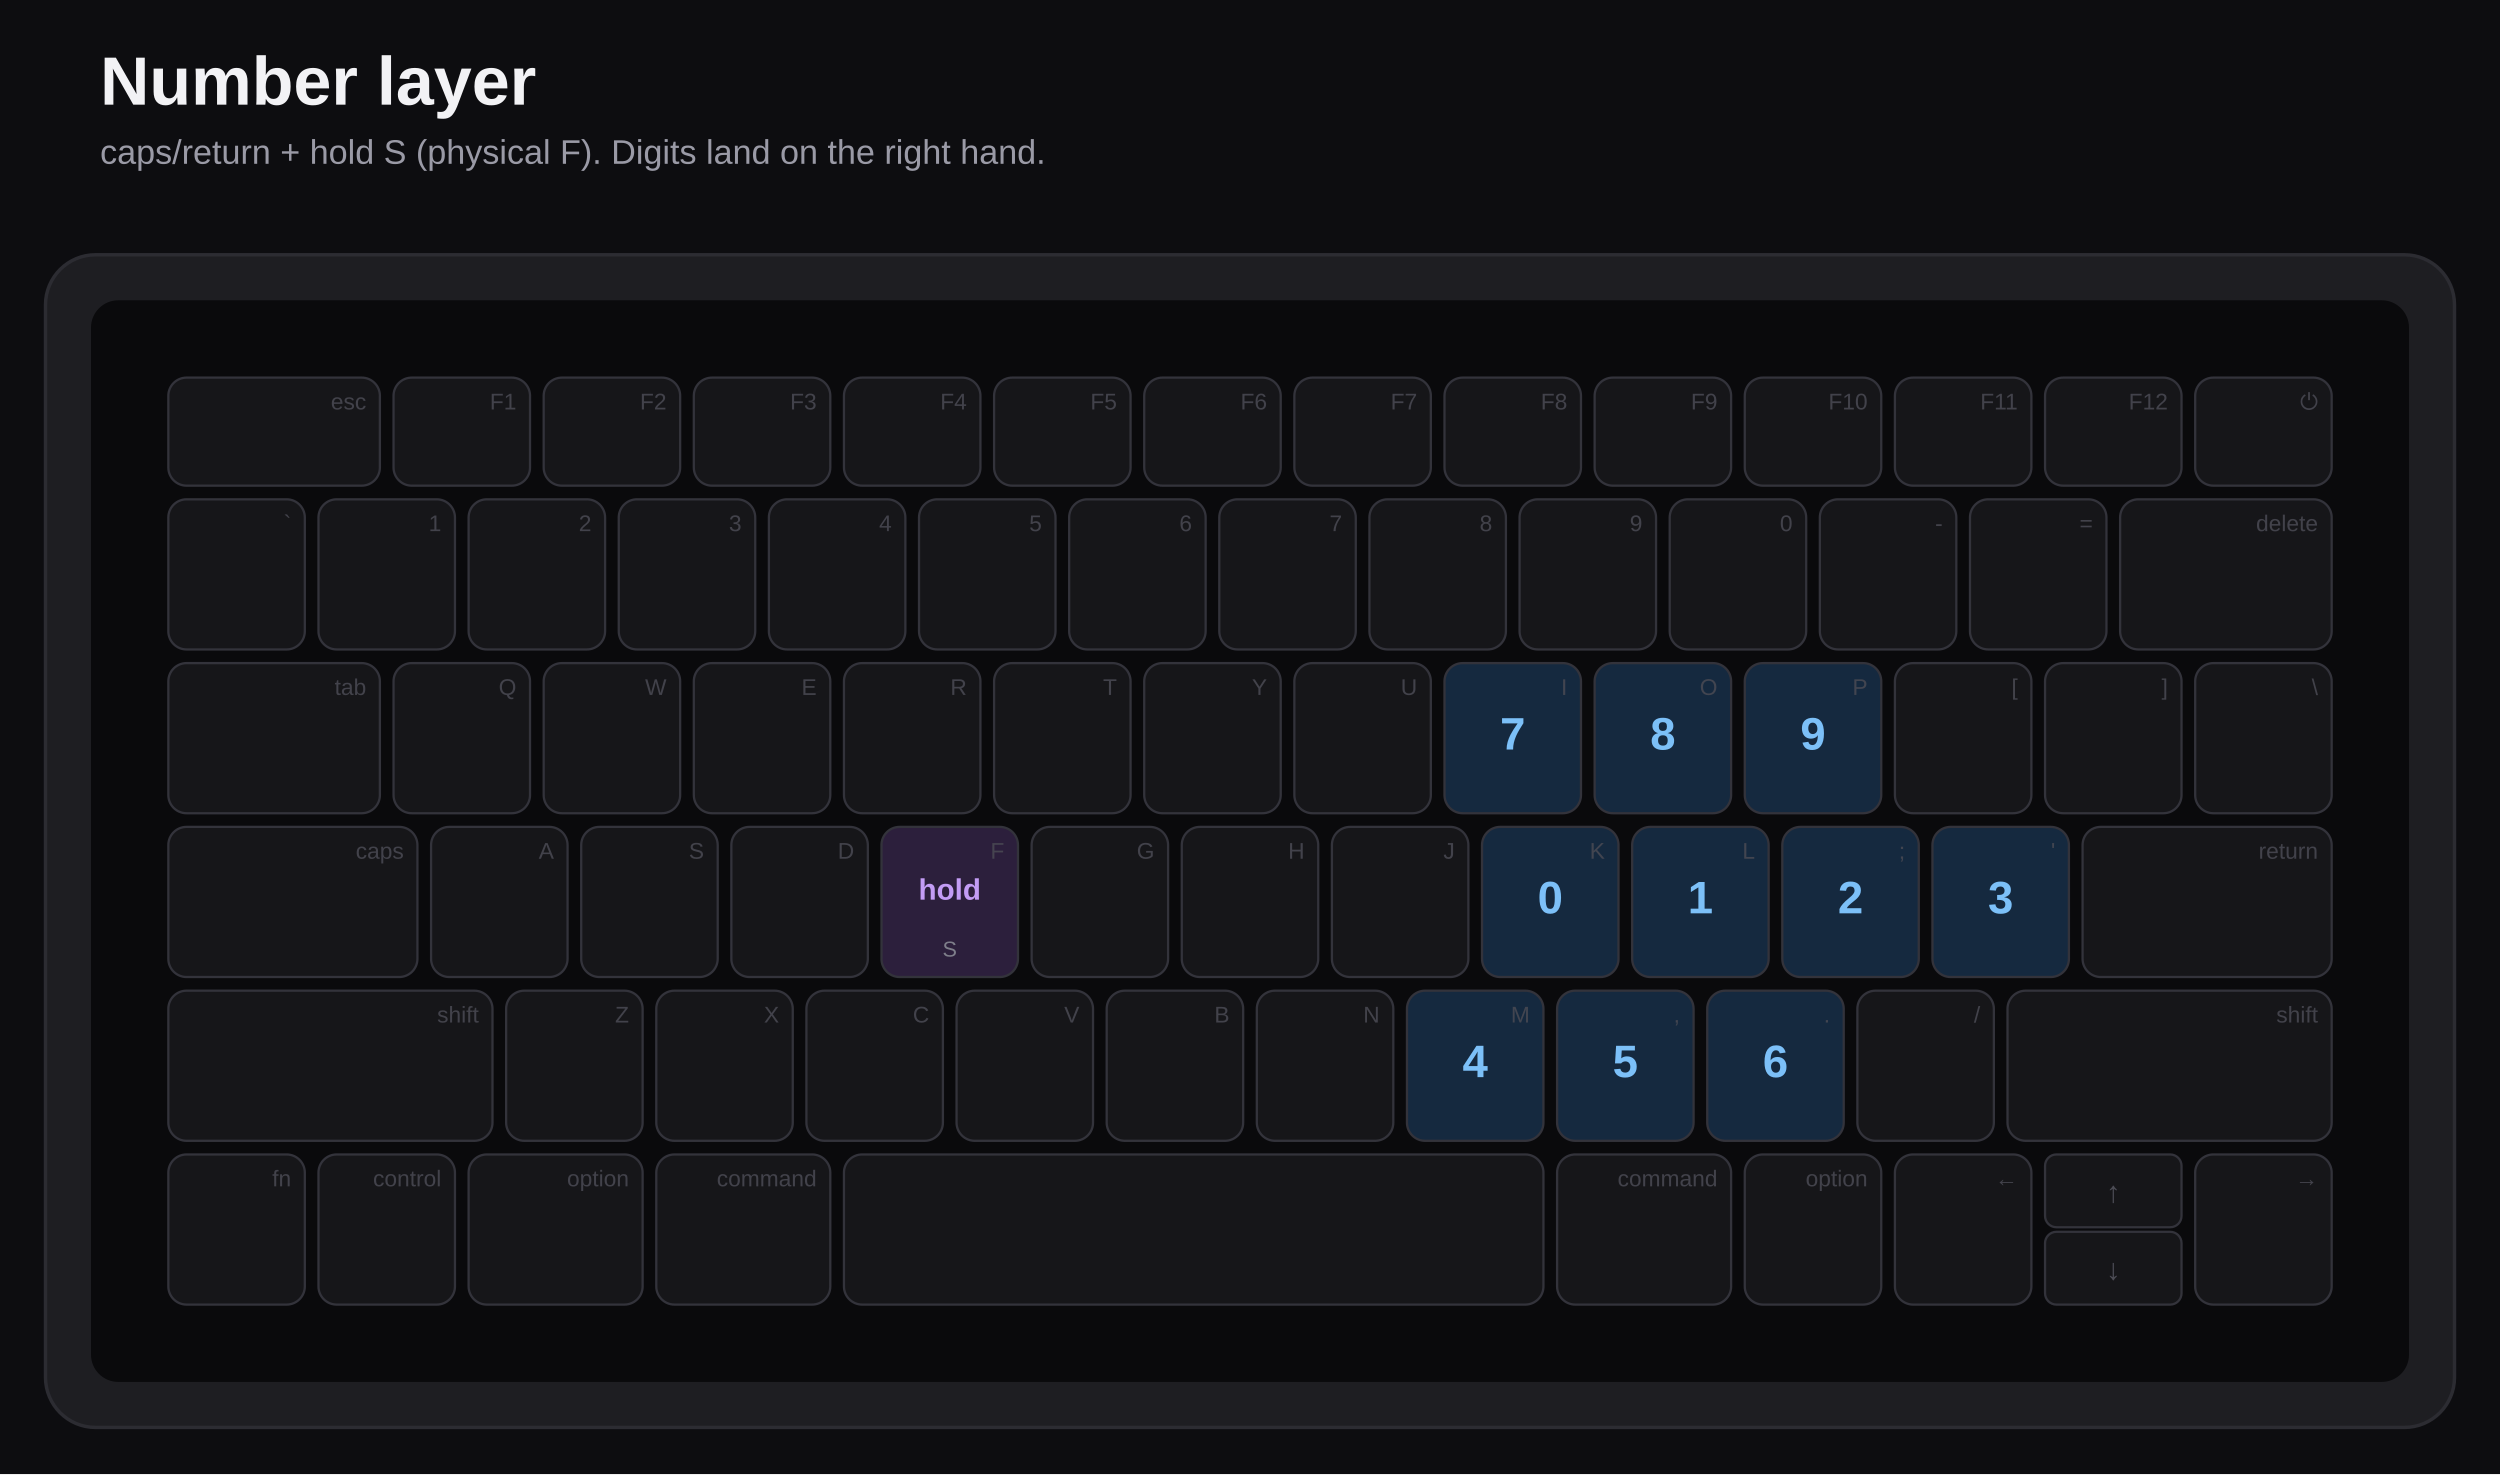
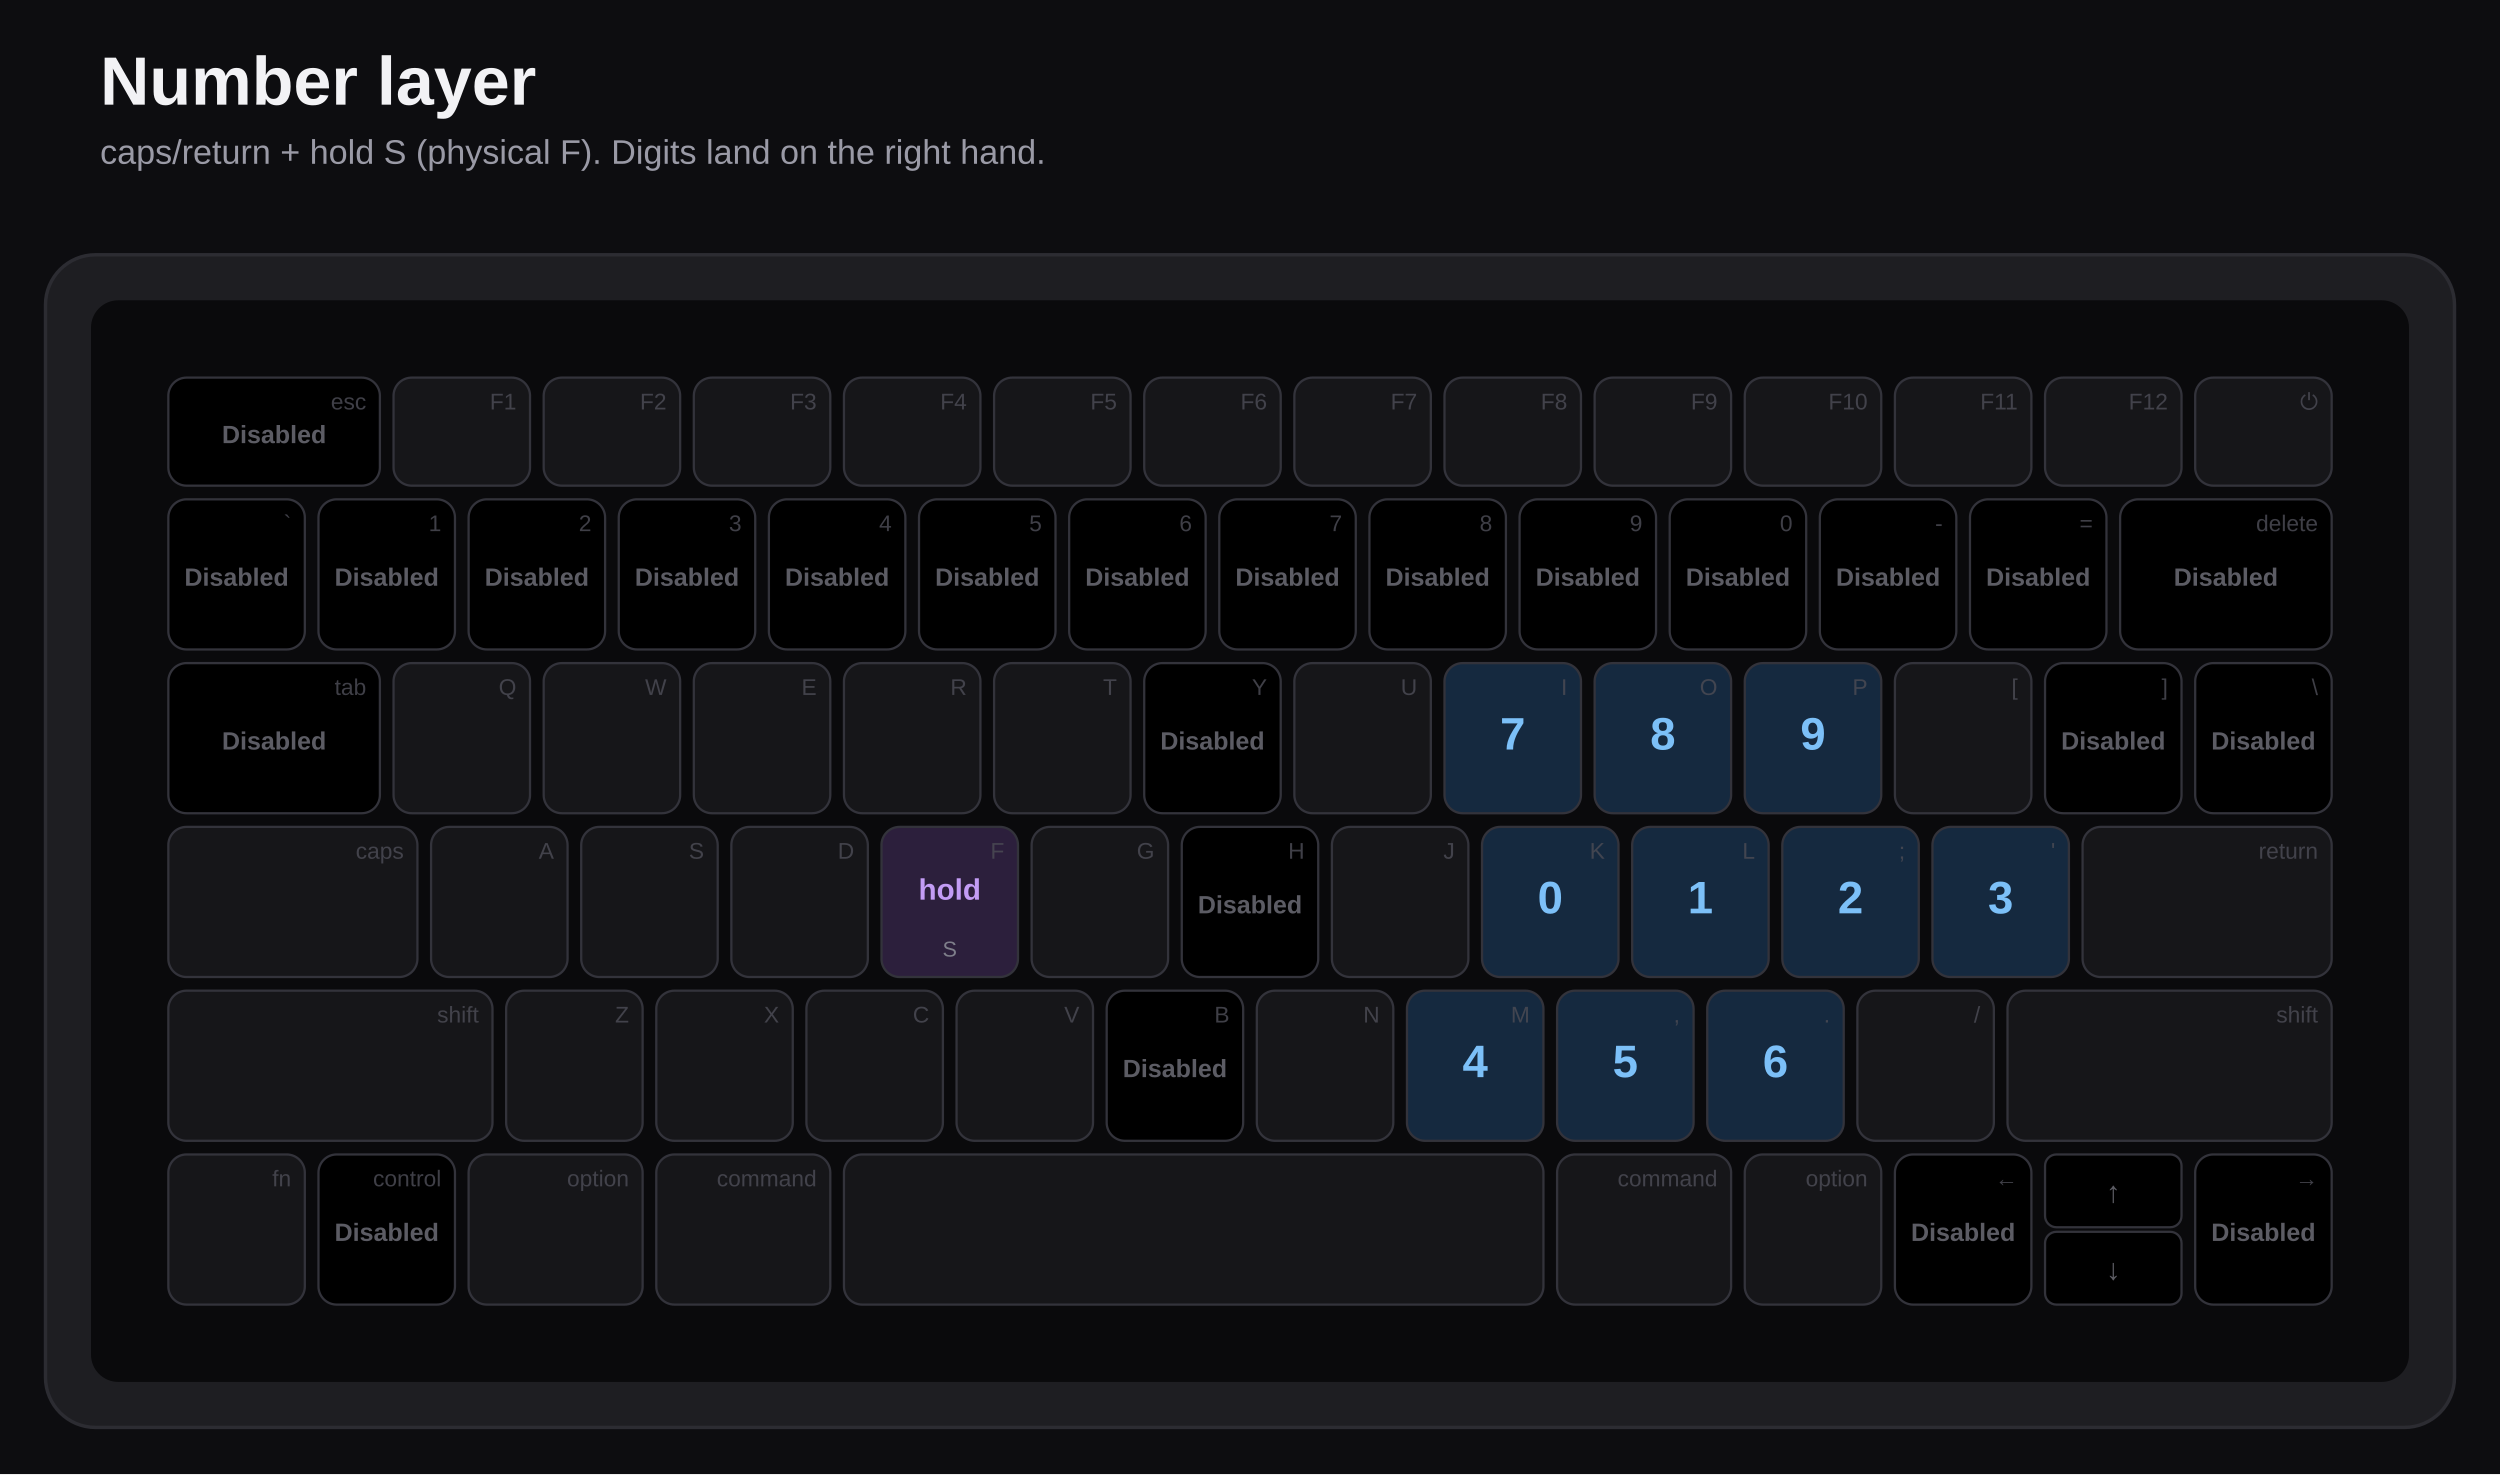
- <svg xmlns="http://www.w3.org/2000/svg" width="1099" height="648" viewBox="0 0 1099 648" role="img" aria-label="Number layer layer of the godlike-keymap">
+ <svg xmlns="http://www.w3.org/2000/svg" width="1099" height="648" viewBox="0 0 1099 648" role="img" aria-label="Number layer layer of the splitmac">
  <rect width="1099" height="648" fill="#0d0d10" />
  <text x="44.0" y="46.0" fill="#f2f2f5" font-size="30" font-weight="700" text-anchor="start" opacity="1.0" font-family="-apple-system, BlinkMacSystemFont, 'SF Pro Text', 'Helvetica Neue', Arial, sans-serif">Number layer</text>
  <text x="44.0" y="72.0" fill="#9a9aa6" font-size="15" font-weight="400" text-anchor="start" opacity="1.0" font-family="-apple-system, BlinkMacSystemFont, 'SF Pro Text', 'Helvetica Neue', Arial, sans-serif">caps/return + hold S (physical F). Digits land on the right hand.</text>
  <rect x="20.0" y="112.0" width="1059.0" height="515.5" rx="22" fill="#1e1e22" stroke="#2c2c32" stroke-width="1.5" />
  <rect x="40.0" y="132.0" width="1019.0" height="475.5" rx="12" fill="#0a0a0c" />
-   <rect x="74.0" y="166.0" width="93.0" height="47.5" rx="8" fill="#161619" stroke="#33333b" stroke-width="1" />
+   <rect x="74.0" y="166.0" width="93.0" height="47.5" rx="8" fill="#000000" stroke="#33333b" stroke-width="1" />
  <text x="161.0" y="180.0" fill="#4a4a53" font-size="10" font-weight="500" text-anchor="end" opacity="0.85" font-family="-apple-system, BlinkMacSystemFont, 'SF Pro Text', 'Helvetica Neue', Arial, sans-serif">esc</text>
+   <text x="120.5" y="194.8" fill="#5c5c64" font-size="11" font-weight="600" text-anchor="middle" opacity="1.0" font-family="-apple-system, BlinkMacSystemFont, 'SF Pro Text', 'Helvetica Neue', Arial, sans-serif">Disabled</text>
  <rect x="173.0" y="166.0" width="60.0" height="47.5" rx="8" fill="#161619" stroke="#33333b" stroke-width="1" />
  <text x="227.0" y="180.0" fill="#4a4a53" font-size="10" font-weight="500" text-anchor="end" opacity="0.85" font-family="-apple-system, BlinkMacSystemFont, 'SF Pro Text', 'Helvetica Neue', Arial, sans-serif">F1</text>
  <rect x="239.0" y="166.0" width="60.0" height="47.5" rx="8" fill="#161619" stroke="#33333b" stroke-width="1" />
  <text x="293.0" y="180.0" fill="#4a4a53" font-size="10" font-weight="500" text-anchor="end" opacity="0.85" font-family="-apple-system, BlinkMacSystemFont, 'SF Pro Text', 'Helvetica Neue', Arial, sans-serif">F2</text>
  <rect x="305.0" y="166.0" width="60.0" height="47.5" rx="8" fill="#161619" stroke="#33333b" stroke-width="1" />
  <text x="359.0" y="180.0" fill="#4a4a53" font-size="10" font-weight="500" text-anchor="end" opacity="0.85" font-family="-apple-system, BlinkMacSystemFont, 'SF Pro Text', 'Helvetica Neue', Arial, sans-serif">F3</text>
  <rect x="371.0" y="166.0" width="60.0" height="47.5" rx="8" fill="#161619" stroke="#33333b" stroke-width="1" />
  <text x="425.0" y="180.0" fill="#4a4a53" font-size="10" font-weight="500" text-anchor="end" opacity="0.85" font-family="-apple-system, BlinkMacSystemFont, 'SF Pro Text', 'Helvetica Neue', Arial, sans-serif">F4</text>
  <rect x="437.0" y="166.0" width="60.0" height="47.5" rx="8" fill="#161619" stroke="#33333b" stroke-width="1" />
  <text x="491.0" y="180.0" fill="#4a4a53" font-size="10" font-weight="500" text-anchor="end" opacity="0.85" font-family="-apple-system, BlinkMacSystemFont, 'SF Pro Text', 'Helvetica Neue', Arial, sans-serif">F5</text>
  <rect x="503.0" y="166.0" width="60.0" height="47.5" rx="8" fill="#161619" stroke="#33333b" stroke-width="1" />
  <text x="557.0" y="180.0" fill="#4a4a53" font-size="10" font-weight="500" text-anchor="end" opacity="0.85" font-family="-apple-system, BlinkMacSystemFont, 'SF Pro Text', 'Helvetica Neue', Arial, sans-serif">F6</text>
  <rect x="569.0" y="166.0" width="60.0" height="47.5" rx="8" fill="#161619" stroke="#33333b" stroke-width="1" />
  <text x="623.0" y="180.0" fill="#4a4a53" font-size="10" font-weight="500" text-anchor="end" opacity="0.85" font-family="-apple-system, BlinkMacSystemFont, 'SF Pro Text', 'Helvetica Neue', Arial, sans-serif">F7</text>
  <rect x="635.0" y="166.0" width="60.0" height="47.5" rx="8" fill="#161619" stroke="#33333b" stroke-width="1" />
  <text x="689.0" y="180.0" fill="#4a4a53" font-size="10" font-weight="500" text-anchor="end" opacity="0.85" font-family="-apple-system, BlinkMacSystemFont, 'SF Pro Text', 'Helvetica Neue', Arial, sans-serif">F8</text>
  <rect x="701.0" y="166.0" width="60.0" height="47.5" rx="8" fill="#161619" stroke="#33333b" stroke-width="1" />
  <text x="755.0" y="180.0" fill="#4a4a53" font-size="10" font-weight="500" text-anchor="end" opacity="0.85" font-family="-apple-system, BlinkMacSystemFont, 'SF Pro Text', 'Helvetica Neue', Arial, sans-serif">F9</text>
  <rect x="767.0" y="166.0" width="60.0" height="47.5" rx="8" fill="#161619" stroke="#33333b" stroke-width="1" />
  <text x="821.0" y="180.0" fill="#4a4a53" font-size="10" font-weight="500" text-anchor="end" opacity="0.85" font-family="-apple-system, BlinkMacSystemFont, 'SF Pro Text', 'Helvetica Neue', Arial, sans-serif">F10</text>
  <rect x="833.0" y="166.0" width="60.0" height="47.5" rx="8" fill="#161619" stroke="#33333b" stroke-width="1" />
  <text x="887.0" y="180.0" fill="#4a4a53" font-size="10" font-weight="500" text-anchor="end" opacity="0.85" font-family="-apple-system, BlinkMacSystemFont, 'SF Pro Text', 'Helvetica Neue', Arial, sans-serif">F11</text>
  <rect x="899.0" y="166.0" width="60.0" height="47.5" rx="8" fill="#161619" stroke="#33333b" stroke-width="1" />
  <text x="953.0" y="180.0" fill="#4a4a53" font-size="10" font-weight="500" text-anchor="end" opacity="0.85" font-family="-apple-system, BlinkMacSystemFont, 'SF Pro Text', 'Helvetica Neue', Arial, sans-serif">F12</text>
  <rect x="965.0" y="166.0" width="60.0" height="47.5" rx="8" fill="#161619" stroke="#33333b" stroke-width="1" />
  <text x="1019.0" y="180.0" fill="#4a4a53" font-size="10" font-weight="500" text-anchor="end" opacity="0.85" font-family="-apple-system, BlinkMacSystemFont, 'SF Pro Text', 'Helvetica Neue', Arial, sans-serif">⏻</text>
-   <rect x="74.0" y="219.5" width="60.0" height="66.0" rx="8" fill="#161619" stroke="#33333b" stroke-width="1" />
+   <rect x="74.0" y="219.5" width="60.0" height="66.0" rx="8" fill="#000000" stroke="#33333b" stroke-width="1" />
  <text x="128.0" y="233.5" fill="#4a4a53" font-size="10" font-weight="500" text-anchor="end" opacity="0.85" font-family="-apple-system, BlinkMacSystemFont, 'SF Pro Text', 'Helvetica Neue', Arial, sans-serif">`</text>
-   <rect x="140.0" y="219.5" width="60.0" height="66.0" rx="8" fill="#161619" stroke="#33333b" stroke-width="1" />
+   <text x="104.0" y="257.5" fill="#5c5c64" font-size="11" font-weight="600" text-anchor="middle" opacity="1.0" font-family="-apple-system, BlinkMacSystemFont, 'SF Pro Text', 'Helvetica Neue', Arial, sans-serif">Disabled</text>
+   <rect x="140.0" y="219.5" width="60.0" height="66.0" rx="8" fill="#000000" stroke="#33333b" stroke-width="1" />
  <text x="194.0" y="233.5" fill="#4a4a53" font-size="10" font-weight="500" text-anchor="end" opacity="0.85" font-family="-apple-system, BlinkMacSystemFont, 'SF Pro Text', 'Helvetica Neue', Arial, sans-serif">1</text>
-   <rect x="206.0" y="219.5" width="60.0" height="66.0" rx="8" fill="#161619" stroke="#33333b" stroke-width="1" />
+   <text x="170.0" y="257.5" fill="#5c5c64" font-size="11" font-weight="600" text-anchor="middle" opacity="1.0" font-family="-apple-system, BlinkMacSystemFont, 'SF Pro Text', 'Helvetica Neue', Arial, sans-serif">Disabled</text>
+   <rect x="206.0" y="219.5" width="60.0" height="66.0" rx="8" fill="#000000" stroke="#33333b" stroke-width="1" />
  <text x="260.0" y="233.5" fill="#4a4a53" font-size="10" font-weight="500" text-anchor="end" opacity="0.85" font-family="-apple-system, BlinkMacSystemFont, 'SF Pro Text', 'Helvetica Neue', Arial, sans-serif">2</text>
-   <rect x="272.0" y="219.5" width="60.0" height="66.0" rx="8" fill="#161619" stroke="#33333b" stroke-width="1" />
+   <text x="236.0" y="257.5" fill="#5c5c64" font-size="11" font-weight="600" text-anchor="middle" opacity="1.0" font-family="-apple-system, BlinkMacSystemFont, 'SF Pro Text', 'Helvetica Neue', Arial, sans-serif">Disabled</text>
+   <rect x="272.0" y="219.5" width="60.0" height="66.0" rx="8" fill="#000000" stroke="#33333b" stroke-width="1" />
  <text x="326.0" y="233.5" fill="#4a4a53" font-size="10" font-weight="500" text-anchor="end" opacity="0.85" font-family="-apple-system, BlinkMacSystemFont, 'SF Pro Text', 'Helvetica Neue', Arial, sans-serif">3</text>
-   <rect x="338.0" y="219.5" width="60.0" height="66.0" rx="8" fill="#161619" stroke="#33333b" stroke-width="1" />
+   <text x="302.0" y="257.5" fill="#5c5c64" font-size="11" font-weight="600" text-anchor="middle" opacity="1.0" font-family="-apple-system, BlinkMacSystemFont, 'SF Pro Text', 'Helvetica Neue', Arial, sans-serif">Disabled</text>
+   <rect x="338.0" y="219.5" width="60.0" height="66.0" rx="8" fill="#000000" stroke="#33333b" stroke-width="1" />
  <text x="392.0" y="233.5" fill="#4a4a53" font-size="10" font-weight="500" text-anchor="end" opacity="0.85" font-family="-apple-system, BlinkMacSystemFont, 'SF Pro Text', 'Helvetica Neue', Arial, sans-serif">4</text>
-   <rect x="404.0" y="219.5" width="60.0" height="66.0" rx="8" fill="#161619" stroke="#33333b" stroke-width="1" />
+   <text x="368.0" y="257.5" fill="#5c5c64" font-size="11" font-weight="600" text-anchor="middle" opacity="1.0" font-family="-apple-system, BlinkMacSystemFont, 'SF Pro Text', 'Helvetica Neue', Arial, sans-serif">Disabled</text>
+   <rect x="404.0" y="219.5" width="60.0" height="66.0" rx="8" fill="#000000" stroke="#33333b" stroke-width="1" />
  <text x="458.0" y="233.5" fill="#4a4a53" font-size="10" font-weight="500" text-anchor="end" opacity="0.85" font-family="-apple-system, BlinkMacSystemFont, 'SF Pro Text', 'Helvetica Neue', Arial, sans-serif">5</text>
-   <rect x="470.0" y="219.5" width="60.0" height="66.0" rx="8" fill="#161619" stroke="#33333b" stroke-width="1" />
+   <text x="434.0" y="257.5" fill="#5c5c64" font-size="11" font-weight="600" text-anchor="middle" opacity="1.0" font-family="-apple-system, BlinkMacSystemFont, 'SF Pro Text', 'Helvetica Neue', Arial, sans-serif">Disabled</text>
+   <rect x="470.0" y="219.5" width="60.0" height="66.0" rx="8" fill="#000000" stroke="#33333b" stroke-width="1" />
  <text x="524.0" y="233.5" fill="#4a4a53" font-size="10" font-weight="500" text-anchor="end" opacity="0.85" font-family="-apple-system, BlinkMacSystemFont, 'SF Pro Text', 'Helvetica Neue', Arial, sans-serif">6</text>
-   <rect x="536.0" y="219.5" width="60.0" height="66.0" rx="8" fill="#161619" stroke="#33333b" stroke-width="1" />
+   <text x="500.0" y="257.5" fill="#5c5c64" font-size="11" font-weight="600" text-anchor="middle" opacity="1.0" font-family="-apple-system, BlinkMacSystemFont, 'SF Pro Text', 'Helvetica Neue', Arial, sans-serif">Disabled</text>
+   <rect x="536.0" y="219.5" width="60.0" height="66.0" rx="8" fill="#000000" stroke="#33333b" stroke-width="1" />
  <text x="590.0" y="233.5" fill="#4a4a53" font-size="10" font-weight="500" text-anchor="end" opacity="0.85" font-family="-apple-system, BlinkMacSystemFont, 'SF Pro Text', 'Helvetica Neue', Arial, sans-serif">7</text>
-   <rect x="602.0" y="219.5" width="60.0" height="66.0" rx="8" fill="#161619" stroke="#33333b" stroke-width="1" />
+   <text x="566.0" y="257.5" fill="#5c5c64" font-size="11" font-weight="600" text-anchor="middle" opacity="1.0" font-family="-apple-system, BlinkMacSystemFont, 'SF Pro Text', 'Helvetica Neue', Arial, sans-serif">Disabled</text>
+   <rect x="602.0" y="219.5" width="60.0" height="66.0" rx="8" fill="#000000" stroke="#33333b" stroke-width="1" />
  <text x="656.0" y="233.5" fill="#4a4a53" font-size="10" font-weight="500" text-anchor="end" opacity="0.85" font-family="-apple-system, BlinkMacSystemFont, 'SF Pro Text', 'Helvetica Neue', Arial, sans-serif">8</text>
-   <rect x="668.0" y="219.5" width="60.0" height="66.0" rx="8" fill="#161619" stroke="#33333b" stroke-width="1" />
+   <text x="632.0" y="257.5" fill="#5c5c64" font-size="11" font-weight="600" text-anchor="middle" opacity="1.0" font-family="-apple-system, BlinkMacSystemFont, 'SF Pro Text', 'Helvetica Neue', Arial, sans-serif">Disabled</text>
+   <rect x="668.0" y="219.5" width="60.0" height="66.0" rx="8" fill="#000000" stroke="#33333b" stroke-width="1" />
  <text x="722.0" y="233.5" fill="#4a4a53" font-size="10" font-weight="500" text-anchor="end" opacity="0.85" font-family="-apple-system, BlinkMacSystemFont, 'SF Pro Text', 'Helvetica Neue', Arial, sans-serif">9</text>
-   <rect x="734.0" y="219.5" width="60.0" height="66.0" rx="8" fill="#161619" stroke="#33333b" stroke-width="1" />
+   <text x="698.0" y="257.5" fill="#5c5c64" font-size="11" font-weight="600" text-anchor="middle" opacity="1.0" font-family="-apple-system, BlinkMacSystemFont, 'SF Pro Text', 'Helvetica Neue', Arial, sans-serif">Disabled</text>
+   <rect x="734.0" y="219.5" width="60.0" height="66.0" rx="8" fill="#000000" stroke="#33333b" stroke-width="1" />
  <text x="788.0" y="233.5" fill="#4a4a53" font-size="10" font-weight="500" text-anchor="end" opacity="0.85" font-family="-apple-system, BlinkMacSystemFont, 'SF Pro Text', 'Helvetica Neue', Arial, sans-serif">0</text>
-   <rect x="800.0" y="219.5" width="60.0" height="66.0" rx="8" fill="#161619" stroke="#33333b" stroke-width="1" />
+   <text x="764.0" y="257.5" fill="#5c5c64" font-size="11" font-weight="600" text-anchor="middle" opacity="1.0" font-family="-apple-system, BlinkMacSystemFont, 'SF Pro Text', 'Helvetica Neue', Arial, sans-serif">Disabled</text>
+   <rect x="800.0" y="219.5" width="60.0" height="66.0" rx="8" fill="#000000" stroke="#33333b" stroke-width="1" />
  <text x="854.0" y="233.5" fill="#4a4a53" font-size="10" font-weight="500" text-anchor="end" opacity="0.85" font-family="-apple-system, BlinkMacSystemFont, 'SF Pro Text', 'Helvetica Neue', Arial, sans-serif">-</text>
-   <rect x="866.0" y="219.5" width="60.0" height="66.0" rx="8" fill="#161619" stroke="#33333b" stroke-width="1" />
+   <text x="830.0" y="257.5" fill="#5c5c64" font-size="11" font-weight="600" text-anchor="middle" opacity="1.0" font-family="-apple-system, BlinkMacSystemFont, 'SF Pro Text', 'Helvetica Neue', Arial, sans-serif">Disabled</text>
+   <rect x="866.0" y="219.5" width="60.0" height="66.0" rx="8" fill="#000000" stroke="#33333b" stroke-width="1" />
  <text x="920.0" y="233.5" fill="#4a4a53" font-size="10" font-weight="500" text-anchor="end" opacity="0.85" font-family="-apple-system, BlinkMacSystemFont, 'SF Pro Text', 'Helvetica Neue', Arial, sans-serif">=</text>
-   <rect x="932.0" y="219.5" width="93.0" height="66.0" rx="8" fill="#161619" stroke="#33333b" stroke-width="1" />
+   <text x="896.0" y="257.5" fill="#5c5c64" font-size="11" font-weight="600" text-anchor="middle" opacity="1.0" font-family="-apple-system, BlinkMacSystemFont, 'SF Pro Text', 'Helvetica Neue', Arial, sans-serif">Disabled</text>
+   <rect x="932.0" y="219.5" width="93.0" height="66.0" rx="8" fill="#000000" stroke="#33333b" stroke-width="1" />
  <text x="1019.0" y="233.5" fill="#4a4a53" font-size="10" font-weight="500" text-anchor="end" opacity="0.85" font-family="-apple-system, BlinkMacSystemFont, 'SF Pro Text', 'Helvetica Neue', Arial, sans-serif">delete</text>
-   <rect x="74.0" y="291.5" width="93.0" height="66.0" rx="8" fill="#161619" stroke="#33333b" stroke-width="1" />
+   <text x="978.5" y="257.5" fill="#5c5c64" font-size="11" font-weight="600" text-anchor="middle" opacity="1.0" font-family="-apple-system, BlinkMacSystemFont, 'SF Pro Text', 'Helvetica Neue', Arial, sans-serif">Disabled</text>
+   <rect x="74.0" y="291.5" width="93.0" height="66.0" rx="8" fill="#000000" stroke="#33333b" stroke-width="1" />
  <text x="161.0" y="305.5" fill="#4a4a53" font-size="10" font-weight="500" text-anchor="end" opacity="0.85" font-family="-apple-system, BlinkMacSystemFont, 'SF Pro Text', 'Helvetica Neue', Arial, sans-serif">tab</text>
+   <text x="120.5" y="329.5" fill="#5c5c64" font-size="11" font-weight="600" text-anchor="middle" opacity="1.0" font-family="-apple-system, BlinkMacSystemFont, 'SF Pro Text', 'Helvetica Neue', Arial, sans-serif">Disabled</text>
  <rect x="173.0" y="291.5" width="60.0" height="66.0" rx="8" fill="#161619" stroke="#33333b" stroke-width="1" />
  <text x="227.0" y="305.5" fill="#4a4a53" font-size="10" font-weight="500" text-anchor="end" opacity="0.85" font-family="-apple-system, BlinkMacSystemFont, 'SF Pro Text', 'Helvetica Neue', Arial, sans-serif">Q</text>
  <rect x="239.0" y="291.5" width="60.0" height="66.0" rx="8" fill="#161619" stroke="#33333b" stroke-width="1" />
  <text x="293.0" y="305.5" fill="#4a4a53" font-size="10" font-weight="500" text-anchor="end" opacity="0.85" font-family="-apple-system, BlinkMacSystemFont, 'SF Pro Text', 'Helvetica Neue', Arial, sans-serif">W</text>
  <rect x="305.0" y="291.5" width="60.0" height="66.0" rx="8" fill="#161619" stroke="#33333b" stroke-width="1" />
  <text x="359.0" y="305.5" fill="#4a4a53" font-size="10" font-weight="500" text-anchor="end" opacity="0.85" font-family="-apple-system, BlinkMacSystemFont, 'SF Pro Text', 'Helvetica Neue', Arial, sans-serif">E</text>
  <rect x="371.0" y="291.5" width="60.0" height="66.0" rx="8" fill="#161619" stroke="#33333b" stroke-width="1" />
  <text x="425.0" y="305.5" fill="#4a4a53" font-size="10" font-weight="500" text-anchor="end" opacity="0.85" font-family="-apple-system, BlinkMacSystemFont, 'SF Pro Text', 'Helvetica Neue', Arial, sans-serif">R</text>
  <rect x="437.0" y="291.5" width="60.0" height="66.0" rx="8" fill="#161619" stroke="#33333b" stroke-width="1" />
  <text x="491.0" y="305.5" fill="#4a4a53" font-size="10" font-weight="500" text-anchor="end" opacity="0.85" font-family="-apple-system, BlinkMacSystemFont, 'SF Pro Text', 'Helvetica Neue', Arial, sans-serif">T</text>
-   <rect x="503.0" y="291.5" width="60.0" height="66.0" rx="8" fill="#161619" stroke="#33333b" stroke-width="1" />
+   <rect x="503.0" y="291.5" width="60.0" height="66.0" rx="8" fill="#000000" stroke="#33333b" stroke-width="1" />
  <text x="557.0" y="305.5" fill="#4a4a53" font-size="10" font-weight="500" text-anchor="end" opacity="0.85" font-family="-apple-system, BlinkMacSystemFont, 'SF Pro Text', 'Helvetica Neue', Arial, sans-serif">Y</text>
+   <text x="533.0" y="329.5" fill="#5c5c64" font-size="11" font-weight="600" text-anchor="middle" opacity="1.0" font-family="-apple-system, BlinkMacSystemFont, 'SF Pro Text', 'Helvetica Neue', Arial, sans-serif">Disabled</text>
  <rect x="569.0" y="291.5" width="60.0" height="66.0" rx="8" fill="#161619" stroke="#33333b" stroke-width="1" />
  <text x="623.0" y="305.5" fill="#4a4a53" font-size="10" font-weight="500" text-anchor="end" opacity="0.85" font-family="-apple-system, BlinkMacSystemFont, 'SF Pro Text', 'Helvetica Neue', Arial, sans-serif">U</text>
  <rect x="635.0" y="291.5" width="60.0" height="66.0" rx="8" fill="#15293f" stroke="#33333b" stroke-width="1" />
  <text x="689.0" y="305.5" fill="#4a4a53" font-size="10" font-weight="500" text-anchor="end" opacity="0.85" font-family="-apple-system, BlinkMacSystemFont, 'SF Pro Text', 'Helvetica Neue', Arial, sans-serif">I</text>
  <text x="665.0" y="329.5" fill="#7cc0f8" font-size="20" font-weight="700" text-anchor="middle" opacity="1.0" font-family="-apple-system, BlinkMacSystemFont, 'SF Pro Text', 'Helvetica Neue', Arial, sans-serif">7</text>
  <rect x="701.0" y="291.5" width="60.0" height="66.0" rx="8" fill="#15293f" stroke="#33333b" stroke-width="1" />
  <text x="755.0" y="305.5" fill="#4a4a53" font-size="10" font-weight="500" text-anchor="end" opacity="0.85" font-family="-apple-system, BlinkMacSystemFont, 'SF Pro Text', 'Helvetica Neue', Arial, sans-serif">O</text>
  <text x="731.0" y="329.5" fill="#7cc0f8" font-size="20" font-weight="700" text-anchor="middle" opacity="1.0" font-family="-apple-system, BlinkMacSystemFont, 'SF Pro Text', 'Helvetica Neue', Arial, sans-serif">8</text>
  <rect x="767.0" y="291.5" width="60.0" height="66.0" rx="8" fill="#15293f" stroke="#33333b" stroke-width="1" />
  <text x="821.0" y="305.5" fill="#4a4a53" font-size="10" font-weight="500" text-anchor="end" opacity="0.85" font-family="-apple-system, BlinkMacSystemFont, 'SF Pro Text', 'Helvetica Neue', Arial, sans-serif">P</text>
  <text x="797.0" y="329.5" fill="#7cc0f8" font-size="20" font-weight="700" text-anchor="middle" opacity="1.0" font-family="-apple-system, BlinkMacSystemFont, 'SF Pro Text', 'Helvetica Neue', Arial, sans-serif">9</text>
  <rect x="833.0" y="291.5" width="60.0" height="66.0" rx="8" fill="#161619" stroke="#33333b" stroke-width="1" />
  <text x="887.0" y="305.5" fill="#4a4a53" font-size="10" font-weight="500" text-anchor="end" opacity="0.85" font-family="-apple-system, BlinkMacSystemFont, 'SF Pro Text', 'Helvetica Neue', Arial, sans-serif">[</text>
-   <rect x="899.0" y="291.5" width="60.0" height="66.0" rx="8" fill="#161619" stroke="#33333b" stroke-width="1" />
+   <rect x="899.0" y="291.5" width="60.0" height="66.0" rx="8" fill="#000000" stroke="#33333b" stroke-width="1" />
  <text x="953.0" y="305.5" fill="#4a4a53" font-size="10" font-weight="500" text-anchor="end" opacity="0.85" font-family="-apple-system, BlinkMacSystemFont, 'SF Pro Text', 'Helvetica Neue', Arial, sans-serif">]</text>
-   <rect x="965.0" y="291.5" width="60.0" height="66.0" rx="8" fill="#161619" stroke="#33333b" stroke-width="1" />
+   <text x="929.0" y="329.5" fill="#5c5c64" font-size="11" font-weight="600" text-anchor="middle" opacity="1.0" font-family="-apple-system, BlinkMacSystemFont, 'SF Pro Text', 'Helvetica Neue', Arial, sans-serif">Disabled</text>
+   <rect x="965.0" y="291.5" width="60.0" height="66.0" rx="8" fill="#000000" stroke="#33333b" stroke-width="1" />
  <text x="1019.0" y="305.5" fill="#4a4a53" font-size="10" font-weight="500" text-anchor="end" opacity="0.85" font-family="-apple-system, BlinkMacSystemFont, 'SF Pro Text', 'Helvetica Neue', Arial, sans-serif">\</text>
+   <text x="995.0" y="329.5" fill="#5c5c64" font-size="11" font-weight="600" text-anchor="middle" opacity="1.0" font-family="-apple-system, BlinkMacSystemFont, 'SF Pro Text', 'Helvetica Neue', Arial, sans-serif">Disabled</text>
  <rect x="74.0" y="363.5" width="109.5" height="66.0" rx="8" fill="#161619" stroke="#33333b" stroke-width="1" />
  <text x="177.5" y="377.5" fill="#4a4a53" font-size="10" font-weight="500" text-anchor="end" opacity="0.85" font-family="-apple-system, BlinkMacSystemFont, 'SF Pro Text', 'Helvetica Neue', Arial, sans-serif">caps</text>
  <rect x="189.5" y="363.5" width="60.0" height="66.0" rx="8" fill="#161619" stroke="#33333b" stroke-width="1" />
  <text x="243.5" y="377.5" fill="#4a4a53" font-size="10" font-weight="500" text-anchor="end" opacity="0.85" font-family="-apple-system, BlinkMacSystemFont, 'SF Pro Text', 'Helvetica Neue', Arial, sans-serif">A</text>
  <rect x="255.5" y="363.5" width="60.0" height="66.0" rx="8" fill="#161619" stroke="#33333b" stroke-width="1" />
  <text x="309.5" y="377.5" fill="#4a4a53" font-size="10" font-weight="500" text-anchor="end" opacity="0.85" font-family="-apple-system, BlinkMacSystemFont, 'SF Pro Text', 'Helvetica Neue', Arial, sans-serif">S</text>
  <rect x="321.5" y="363.5" width="60.0" height="66.0" rx="8" fill="#161619" stroke="#33333b" stroke-width="1" />
  <text x="375.5" y="377.5" fill="#4a4a53" font-size="10" font-weight="500" text-anchor="end" opacity="0.85" font-family="-apple-system, BlinkMacSystemFont, 'SF Pro Text', 'Helvetica Neue', Arial, sans-serif">D</text>
  <rect x="387.5" y="363.5" width="60.0" height="66.0" rx="8" fill="#2c1f3c" stroke="#33333b" stroke-width="1" />
  <text x="441.5" y="377.5" fill="#4a4a53" font-size="10" font-weight="500" text-anchor="end" opacity="0.85" font-family="-apple-system, BlinkMacSystemFont, 'SF Pro Text', 'Helvetica Neue', Arial, sans-serif">F</text>
  <text x="417.5" y="395.5" fill="#c39cf5" font-size="13" font-weight="600" text-anchor="middle" opacity="1.0" font-family="-apple-system, BlinkMacSystemFont, 'SF Pro Text', 'Helvetica Neue', Arial, sans-serif">hold</text>
  <text x="417.5" y="420.5" fill="#7e7e8a" font-size="9.5" font-weight="500" text-anchor="middle" opacity="1.0" font-family="-apple-system, BlinkMacSystemFont, 'SF Pro Text', 'Helvetica Neue', Arial, sans-serif">S</text>
  <rect x="453.5" y="363.5" width="60.0" height="66.0" rx="8" fill="#161619" stroke="#33333b" stroke-width="1" />
  <text x="507.5" y="377.5" fill="#4a4a53" font-size="10" font-weight="500" text-anchor="end" opacity="0.85" font-family="-apple-system, BlinkMacSystemFont, 'SF Pro Text', 'Helvetica Neue', Arial, sans-serif">G</text>
-   <rect x="519.5" y="363.5" width="60.0" height="66.0" rx="8" fill="#161619" stroke="#33333b" stroke-width="1" />
+   <rect x="519.5" y="363.5" width="60.0" height="66.0" rx="8" fill="#000000" stroke="#33333b" stroke-width="1" />
  <text x="573.5" y="377.5" fill="#4a4a53" font-size="10" font-weight="500" text-anchor="end" opacity="0.85" font-family="-apple-system, BlinkMacSystemFont, 'SF Pro Text', 'Helvetica Neue', Arial, sans-serif">H</text>
+   <text x="549.5" y="401.5" fill="#5c5c64" font-size="11" font-weight="600" text-anchor="middle" opacity="1.0" font-family="-apple-system, BlinkMacSystemFont, 'SF Pro Text', 'Helvetica Neue', Arial, sans-serif">Disabled</text>
  <rect x="585.5" y="363.5" width="60.0" height="66.0" rx="8" fill="#161619" stroke="#33333b" stroke-width="1" />
  <text x="639.5" y="377.5" fill="#4a4a53" font-size="10" font-weight="500" text-anchor="end" opacity="0.85" font-family="-apple-system, BlinkMacSystemFont, 'SF Pro Text', 'Helvetica Neue', Arial, sans-serif">J</text>
  <rect x="651.5" y="363.5" width="60.0" height="66.0" rx="8" fill="#15293f" stroke="#33333b" stroke-width="1" />
  <text x="705.5" y="377.5" fill="#4a4a53" font-size="10" font-weight="500" text-anchor="end" opacity="0.85" font-family="-apple-system, BlinkMacSystemFont, 'SF Pro Text', 'Helvetica Neue', Arial, sans-serif">K</text>
  <text x="681.5" y="401.5" fill="#7cc0f8" font-size="20" font-weight="700" text-anchor="middle" opacity="1.0" font-family="-apple-system, BlinkMacSystemFont, 'SF Pro Text', 'Helvetica Neue', Arial, sans-serif">0</text>
  <rect x="717.5" y="363.5" width="60.0" height="66.0" rx="8" fill="#15293f" stroke="#33333b" stroke-width="1" />
  <text x="771.5" y="377.5" fill="#4a4a53" font-size="10" font-weight="500" text-anchor="end" opacity="0.85" font-family="-apple-system, BlinkMacSystemFont, 'SF Pro Text', 'Helvetica Neue', Arial, sans-serif">L</text>
  <text x="747.5" y="401.5" fill="#7cc0f8" font-size="20" font-weight="700" text-anchor="middle" opacity="1.0" font-family="-apple-system, BlinkMacSystemFont, 'SF Pro Text', 'Helvetica Neue', Arial, sans-serif">1</text>
  <rect x="783.5" y="363.5" width="60.0" height="66.0" rx="8" fill="#15293f" stroke="#33333b" stroke-width="1" />
  <text x="837.5" y="377.5" fill="#4a4a53" font-size="10" font-weight="500" text-anchor="end" opacity="0.85" font-family="-apple-system, BlinkMacSystemFont, 'SF Pro Text', 'Helvetica Neue', Arial, sans-serif">;</text>
  <text x="813.5" y="401.5" fill="#7cc0f8" font-size="20" font-weight="700" text-anchor="middle" opacity="1.0" font-family="-apple-system, BlinkMacSystemFont, 'SF Pro Text', 'Helvetica Neue', Arial, sans-serif">2</text>
  <rect x="849.5" y="363.5" width="60.0" height="66.0" rx="8" fill="#15293f" stroke="#33333b" stroke-width="1" />
  <text x="903.5" y="377.5" fill="#4a4a53" font-size="10" font-weight="500" text-anchor="end" opacity="0.85" font-family="-apple-system, BlinkMacSystemFont, 'SF Pro Text', 'Helvetica Neue', Arial, sans-serif">'</text>
  <text x="879.5" y="401.5" fill="#7cc0f8" font-size="20" font-weight="700" text-anchor="middle" opacity="1.0" font-family="-apple-system, BlinkMacSystemFont, 'SF Pro Text', 'Helvetica Neue', Arial, sans-serif">3</text>
  <rect x="915.5" y="363.5" width="109.5" height="66.0" rx="8" fill="#161619" stroke="#33333b" stroke-width="1" />
  <text x="1019.0" y="377.5" fill="#4a4a53" font-size="10" font-weight="500" text-anchor="end" opacity="0.85" font-family="-apple-system, BlinkMacSystemFont, 'SF Pro Text', 'Helvetica Neue', Arial, sans-serif">return</text>
  <rect x="74.0" y="435.5" width="142.5" height="66.0" rx="8" fill="#161619" stroke="#33333b" stroke-width="1" />
  <text x="210.5" y="449.5" fill="#4a4a53" font-size="10" font-weight="500" text-anchor="end" opacity="0.85" font-family="-apple-system, BlinkMacSystemFont, 'SF Pro Text', 'Helvetica Neue', Arial, sans-serif">shift</text>
  <rect x="222.5" y="435.5" width="60.0" height="66.0" rx="8" fill="#161619" stroke="#33333b" stroke-width="1" />
  <text x="276.5" y="449.5" fill="#4a4a53" font-size="10" font-weight="500" text-anchor="end" opacity="0.85" font-family="-apple-system, BlinkMacSystemFont, 'SF Pro Text', 'Helvetica Neue', Arial, sans-serif">Z</text>
  <rect x="288.5" y="435.5" width="60.0" height="66.0" rx="8" fill="#161619" stroke="#33333b" stroke-width="1" />
  <text x="342.5" y="449.5" fill="#4a4a53" font-size="10" font-weight="500" text-anchor="end" opacity="0.85" font-family="-apple-system, BlinkMacSystemFont, 'SF Pro Text', 'Helvetica Neue', Arial, sans-serif">X</text>
  <rect x="354.5" y="435.5" width="60.0" height="66.0" rx="8" fill="#161619" stroke="#33333b" stroke-width="1" />
  <text x="408.5" y="449.5" fill="#4a4a53" font-size="10" font-weight="500" text-anchor="end" opacity="0.85" font-family="-apple-system, BlinkMacSystemFont, 'SF Pro Text', 'Helvetica Neue', Arial, sans-serif">C</text>
  <rect x="420.5" y="435.5" width="60.0" height="66.0" rx="8" fill="#161619" stroke="#33333b" stroke-width="1" />
  <text x="474.5" y="449.5" fill="#4a4a53" font-size="10" font-weight="500" text-anchor="end" opacity="0.85" font-family="-apple-system, BlinkMacSystemFont, 'SF Pro Text', 'Helvetica Neue', Arial, sans-serif">V</text>
-   <rect x="486.5" y="435.5" width="60.0" height="66.0" rx="8" fill="#161619" stroke="#33333b" stroke-width="1" />
+   <rect x="486.5" y="435.5" width="60.0" height="66.0" rx="8" fill="#000000" stroke="#33333b" stroke-width="1" />
  <text x="540.5" y="449.5" fill="#4a4a53" font-size="10" font-weight="500" text-anchor="end" opacity="0.85" font-family="-apple-system, BlinkMacSystemFont, 'SF Pro Text', 'Helvetica Neue', Arial, sans-serif">B</text>
+   <text x="516.5" y="473.5" fill="#5c5c64" font-size="11" font-weight="600" text-anchor="middle" opacity="1.0" font-family="-apple-system, BlinkMacSystemFont, 'SF Pro Text', 'Helvetica Neue', Arial, sans-serif">Disabled</text>
  <rect x="552.5" y="435.5" width="60.0" height="66.0" rx="8" fill="#161619" stroke="#33333b" stroke-width="1" />
  <text x="606.5" y="449.5" fill="#4a4a53" font-size="10" font-weight="500" text-anchor="end" opacity="0.85" font-family="-apple-system, BlinkMacSystemFont, 'SF Pro Text', 'Helvetica Neue', Arial, sans-serif">N</text>
  <rect x="618.5" y="435.5" width="60.0" height="66.0" rx="8" fill="#15293f" stroke="#33333b" stroke-width="1" />
  <text x="672.5" y="449.5" fill="#4a4a53" font-size="10" font-weight="500" text-anchor="end" opacity="0.85" font-family="-apple-system, BlinkMacSystemFont, 'SF Pro Text', 'Helvetica Neue', Arial, sans-serif">M</text>
  <text x="648.5" y="473.5" fill="#7cc0f8" font-size="20" font-weight="700" text-anchor="middle" opacity="1.0" font-family="-apple-system, BlinkMacSystemFont, 'SF Pro Text', 'Helvetica Neue', Arial, sans-serif">4</text>
  <rect x="684.5" y="435.5" width="60.0" height="66.0" rx="8" fill="#15293f" stroke="#33333b" stroke-width="1" />
  <text x="738.5" y="449.5" fill="#4a4a53" font-size="10" font-weight="500" text-anchor="end" opacity="0.85" font-family="-apple-system, BlinkMacSystemFont, 'SF Pro Text', 'Helvetica Neue', Arial, sans-serif">,</text>
  <text x="714.5" y="473.5" fill="#7cc0f8" font-size="20" font-weight="700" text-anchor="middle" opacity="1.0" font-family="-apple-system, BlinkMacSystemFont, 'SF Pro Text', 'Helvetica Neue', Arial, sans-serif">5</text>
  <rect x="750.5" y="435.5" width="60.0" height="66.0" rx="8" fill="#15293f" stroke="#33333b" stroke-width="1" />
  <text x="804.5" y="449.5" fill="#4a4a53" font-size="10" font-weight="500" text-anchor="end" opacity="0.85" font-family="-apple-system, BlinkMacSystemFont, 'SF Pro Text', 'Helvetica Neue', Arial, sans-serif">.</text>
  <text x="780.5" y="473.5" fill="#7cc0f8" font-size="20" font-weight="700" text-anchor="middle" opacity="1.0" font-family="-apple-system, BlinkMacSystemFont, 'SF Pro Text', 'Helvetica Neue', Arial, sans-serif">6</text>
  <rect x="816.5" y="435.5" width="60.0" height="66.0" rx="8" fill="#161619" stroke="#33333b" stroke-width="1" />
  <text x="870.5" y="449.5" fill="#4a4a53" font-size="10" font-weight="500" text-anchor="end" opacity="0.85" font-family="-apple-system, BlinkMacSystemFont, 'SF Pro Text', 'Helvetica Neue', Arial, sans-serif">/</text>
  <rect x="882.5" y="435.5" width="142.5" height="66.0" rx="8" fill="#161619" stroke="#33333b" stroke-width="1" />
  <text x="1019.0" y="449.5" fill="#4a4a53" font-size="10" font-weight="500" text-anchor="end" opacity="0.85" font-family="-apple-system, BlinkMacSystemFont, 'SF Pro Text', 'Helvetica Neue', Arial, sans-serif">shift</text>
  <rect x="74.0" y="507.5" width="60.0" height="66.0" rx="8" fill="#161619" stroke="#33333b" stroke-width="1" />
  <text x="128.0" y="521.5" fill="#4a4a53" font-size="10" font-weight="500" text-anchor="end" opacity="0.85" font-family="-apple-system, BlinkMacSystemFont, 'SF Pro Text', 'Helvetica Neue', Arial, sans-serif">fn</text>
-   <rect x="140.0" y="507.5" width="60.0" height="66.0" rx="8" fill="#161619" stroke="#33333b" stroke-width="1" />
+   <rect x="140.0" y="507.5" width="60.0" height="66.0" rx="8" fill="#000000" stroke="#33333b" stroke-width="1" />
  <text x="194.0" y="521.5" fill="#4a4a53" font-size="10" font-weight="500" text-anchor="end" opacity="0.85" font-family="-apple-system, BlinkMacSystemFont, 'SF Pro Text', 'Helvetica Neue', Arial, sans-serif">control</text>
+   <text x="170.0" y="545.5" fill="#5c5c64" font-size="11" font-weight="600" text-anchor="middle" opacity="1.0" font-family="-apple-system, BlinkMacSystemFont, 'SF Pro Text', 'Helvetica Neue', Arial, sans-serif">Disabled</text>
  <rect x="206.0" y="507.5" width="76.5" height="66.0" rx="8" fill="#161619" stroke="#33333b" stroke-width="1" />
  <text x="276.5" y="521.5" fill="#4a4a53" font-size="10" font-weight="500" text-anchor="end" opacity="0.85" font-family="-apple-system, BlinkMacSystemFont, 'SF Pro Text', 'Helvetica Neue', Arial, sans-serif">option</text>
  <rect x="288.5" y="507.5" width="76.5" height="66.0" rx="8" fill="#161619" stroke="#33333b" stroke-width="1" />
  <text x="359.0" y="521.5" fill="#4a4a53" font-size="10" font-weight="500" text-anchor="end" opacity="0.85" font-family="-apple-system, BlinkMacSystemFont, 'SF Pro Text', 'Helvetica Neue', Arial, sans-serif">command</text>
  <rect x="371.0" y="507.5" width="307.5" height="66.0" rx="8" fill="#161619" stroke="#33333b" stroke-width="1" />
  <rect x="684.5" y="507.5" width="76.5" height="66.0" rx="8" fill="#161619" stroke="#33333b" stroke-width="1" />
  <text x="755.0" y="521.5" fill="#4a4a53" font-size="10" font-weight="500" text-anchor="end" opacity="0.85" font-family="-apple-system, BlinkMacSystemFont, 'SF Pro Text', 'Helvetica Neue', Arial, sans-serif">command</text>
  <rect x="767.0" y="507.5" width="60.0" height="66.0" rx="8" fill="#161619" stroke="#33333b" stroke-width="1" />
  <text x="821.0" y="521.5" fill="#4a4a53" font-size="10" font-weight="500" text-anchor="end" opacity="0.85" font-family="-apple-system, BlinkMacSystemFont, 'SF Pro Text', 'Helvetica Neue', Arial, sans-serif">option</text>
-   <rect x="833.0" y="507.5" width="60.0" height="66.0" rx="8" fill="#161619" stroke="#33333b" stroke-width="1" />
+   <rect x="833.0" y="507.5" width="60.0" height="66.0" rx="8" fill="#000000" stroke="#33333b" stroke-width="1" />
  <text x="887.0" y="521.5" fill="#4a4a53" font-size="10" font-weight="500" text-anchor="end" opacity="0.85" font-family="-apple-system, BlinkMacSystemFont, 'SF Pro Text', 'Helvetica Neue', Arial, sans-serif">←</text>
-   <rect x="899.0" y="507.5" width="60.0" height="32.0" rx="5" fill="#161619" stroke="#33333b" stroke-width="1" />
-   <text x="929.0" y="528.5" fill="#4c4c55" font-size="13" font-weight="600" text-anchor="middle" opacity="1.0" font-family="-apple-system, BlinkMacSystemFont, 'SF Pro Text', 'Helvetica Neue', Arial, sans-serif">↑</text>
-   <rect x="899.0" y="541.5" width="60.0" height="32.0" rx="5" fill="#161619" stroke="#33333b" stroke-width="1" />
-   <text x="929.0" y="562.5" fill="#4c4c55" font-size="13" font-weight="600" text-anchor="middle" opacity="1.0" font-family="-apple-system, BlinkMacSystemFont, 'SF Pro Text', 'Helvetica Neue', Arial, sans-serif">↓</text>
-   <rect x="965.0" y="507.5" width="60.0" height="66.0" rx="8" fill="#161619" stroke="#33333b" stroke-width="1" />
+   <text x="863.0" y="545.5" fill="#5c5c64" font-size="11" font-weight="600" text-anchor="middle" opacity="1.0" font-family="-apple-system, BlinkMacSystemFont, 'SF Pro Text', 'Helvetica Neue', Arial, sans-serif">Disabled</text>
+   <rect x="899.0" y="507.5" width="60.0" height="32.0" rx="5" fill="#000000" stroke="#33333b" stroke-width="1" />
+   <text x="929.0" y="528.5" fill="#5c5c64" font-size="13" font-weight="600" text-anchor="middle" opacity="1.0" font-family="-apple-system, BlinkMacSystemFont, 'SF Pro Text', 'Helvetica Neue', Arial, sans-serif">↑</text>
+   <rect x="899.0" y="541.5" width="60.0" height="32.0" rx="5" fill="#000000" stroke="#33333b" stroke-width="1" />
+   <text x="929.0" y="562.5" fill="#5c5c64" font-size="13" font-weight="600" text-anchor="middle" opacity="1.0" font-family="-apple-system, BlinkMacSystemFont, 'SF Pro Text', 'Helvetica Neue', Arial, sans-serif">↓</text>
+   <rect x="965.0" y="507.5" width="60.0" height="66.0" rx="8" fill="#000000" stroke="#33333b" stroke-width="1" />
  <text x="1019.0" y="521.5" fill="#4a4a53" font-size="10" font-weight="500" text-anchor="end" opacity="0.85" font-family="-apple-system, BlinkMacSystemFont, 'SF Pro Text', 'Helvetica Neue', Arial, sans-serif">→</text>
+   <text x="995.0" y="545.5" fill="#5c5c64" font-size="11" font-weight="600" text-anchor="middle" opacity="1.0" font-family="-apple-system, BlinkMacSystemFont, 'SF Pro Text', 'Helvetica Neue', Arial, sans-serif">Disabled</text>
</svg>
